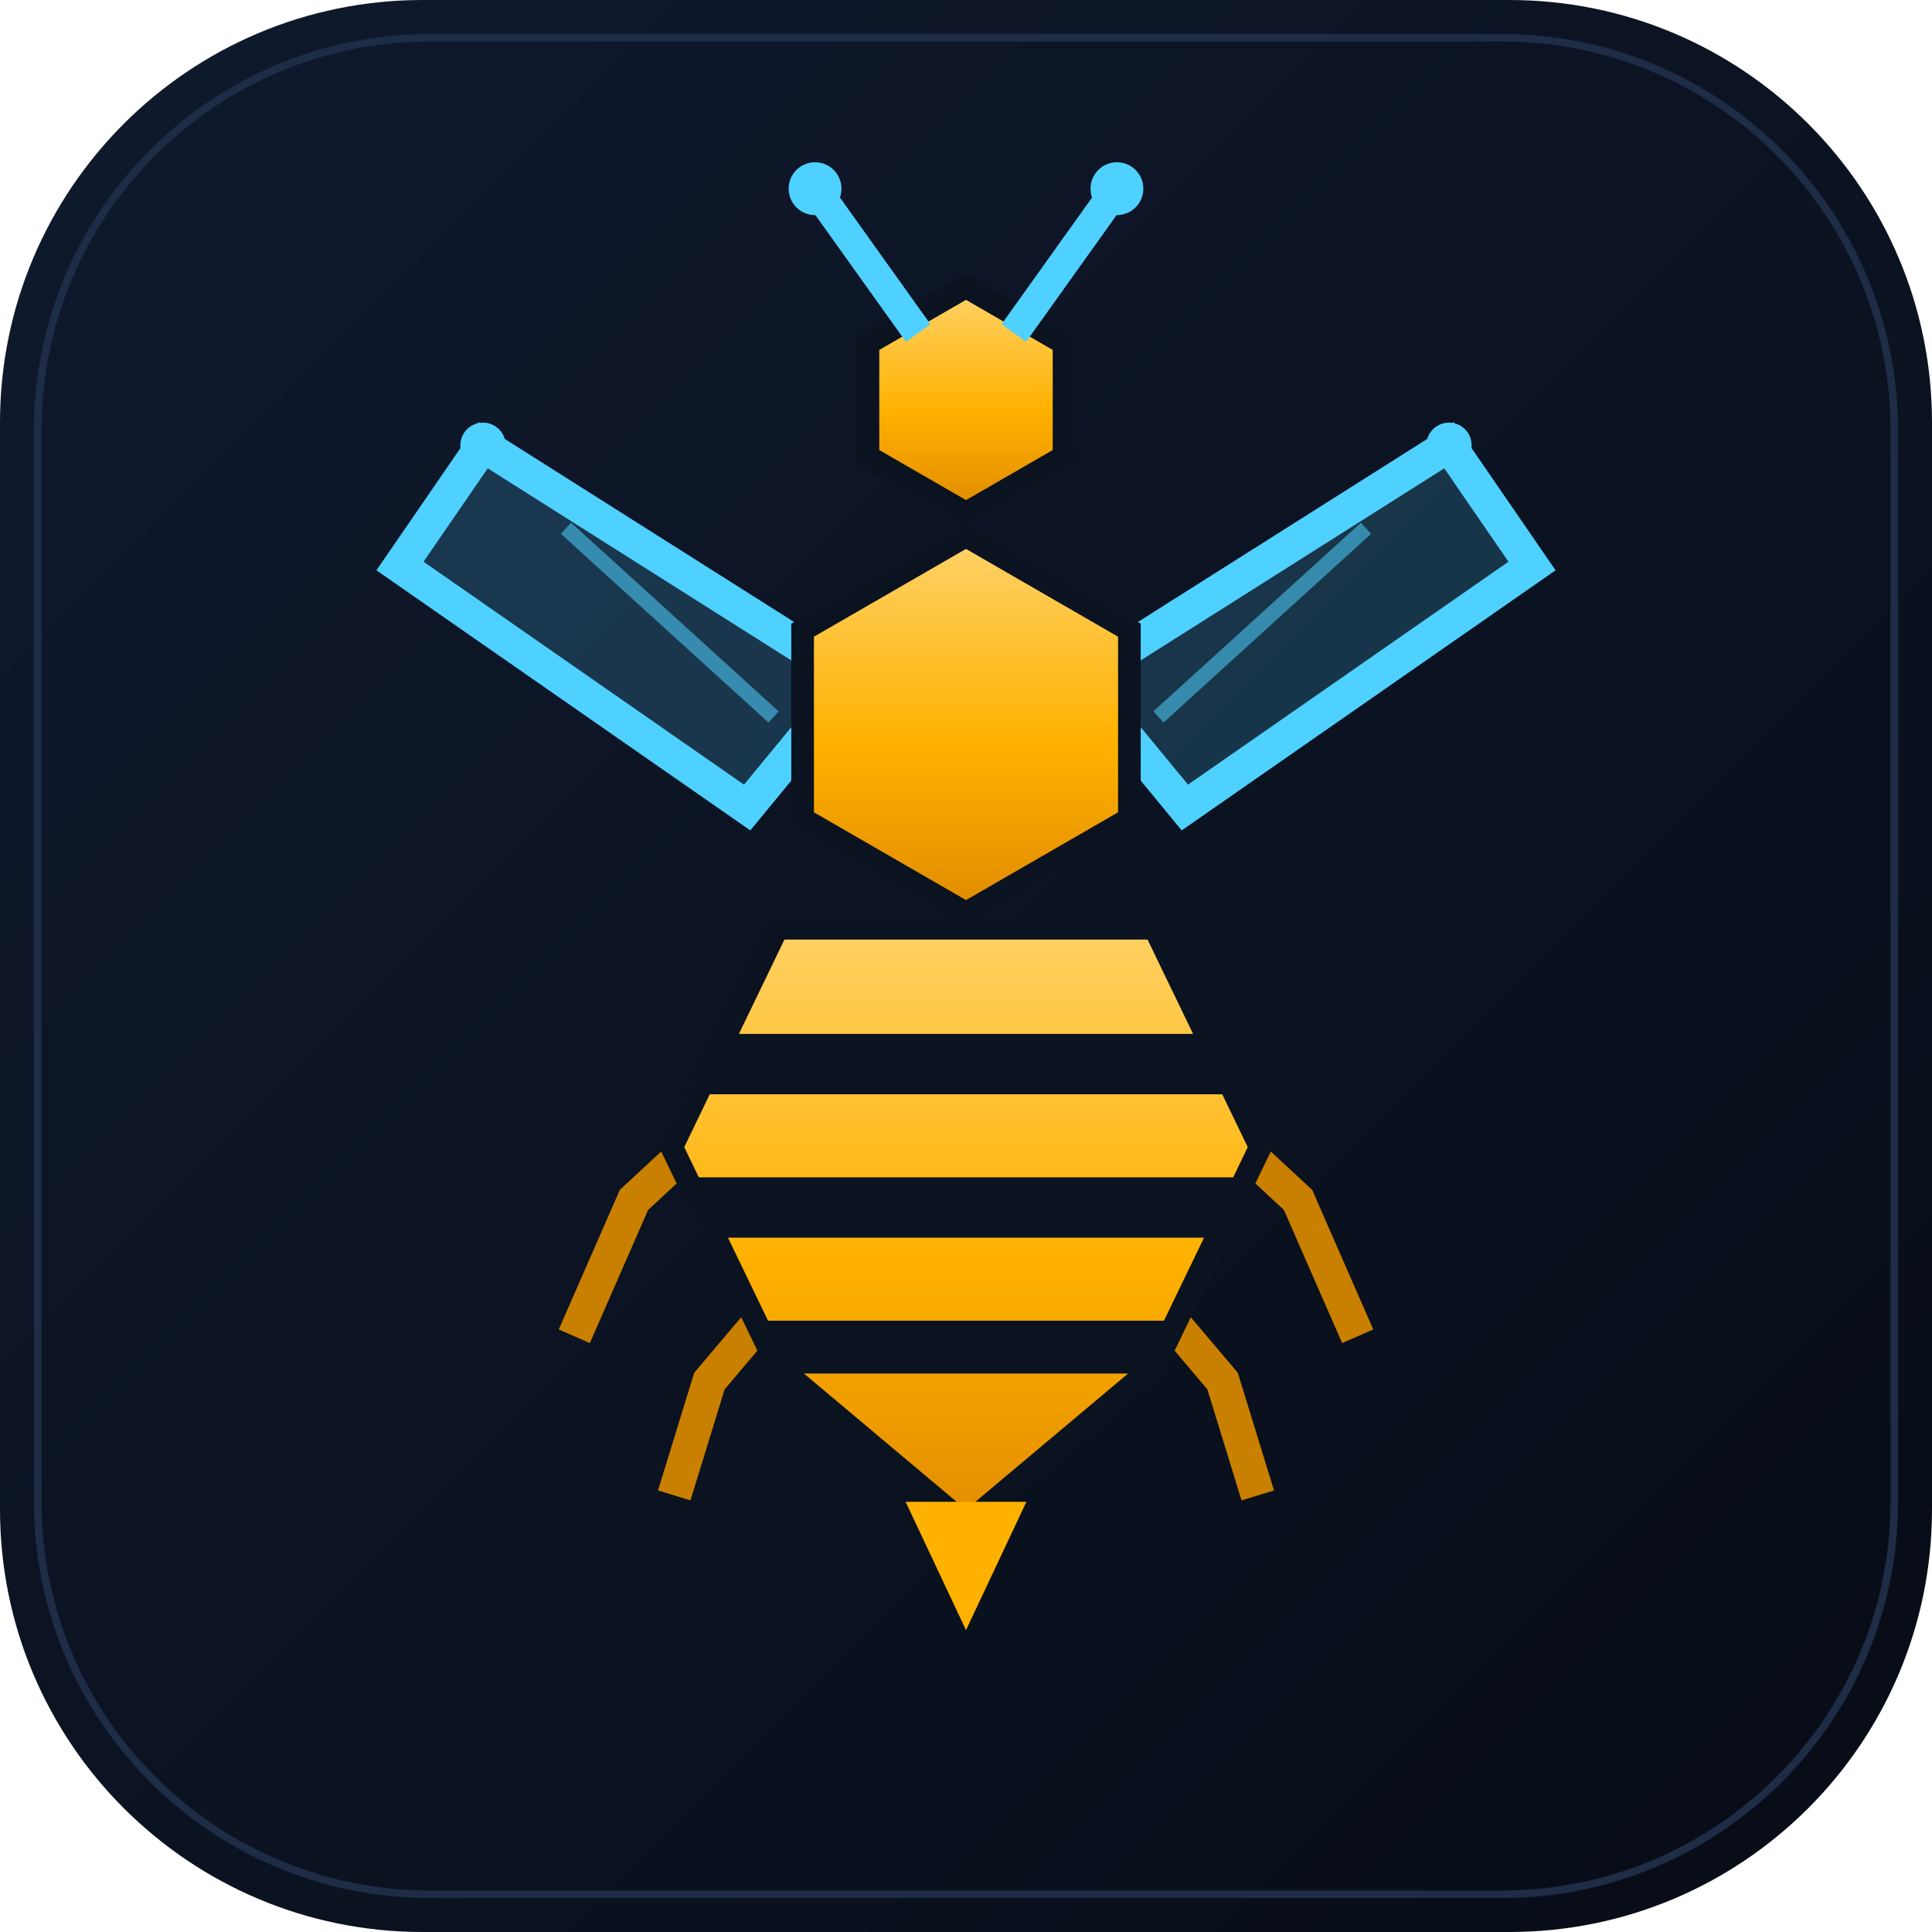
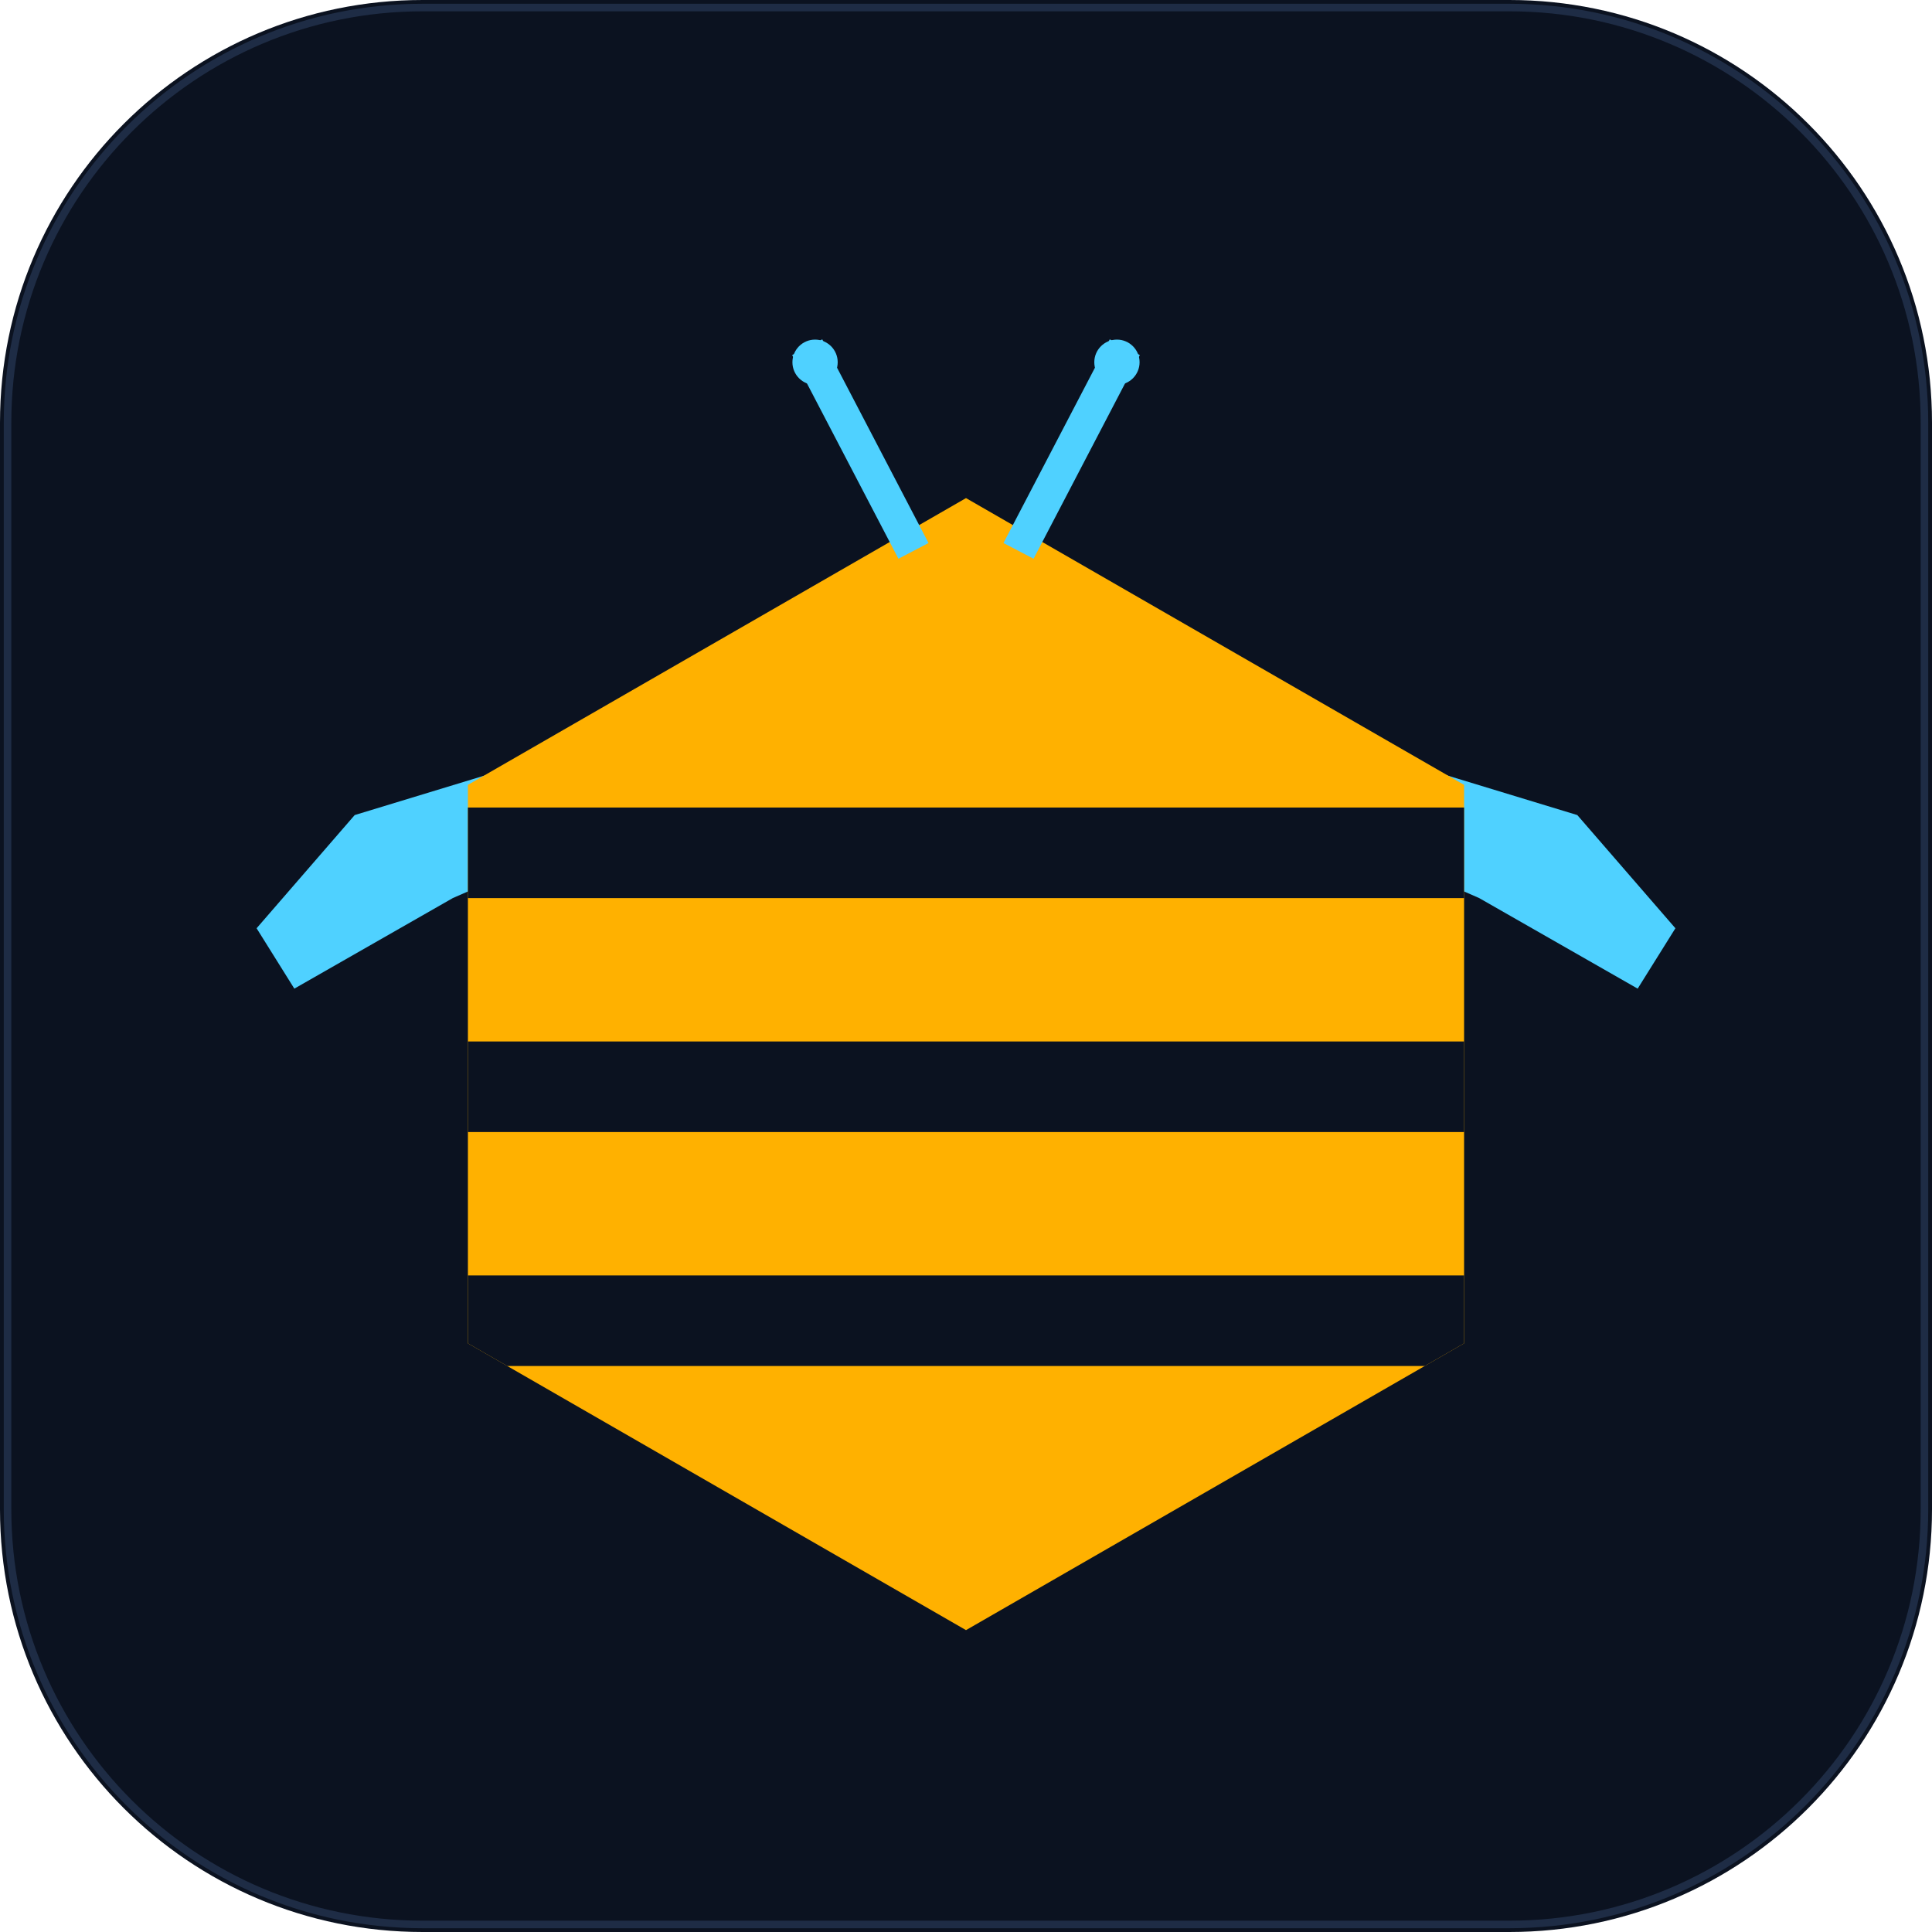
<svg xmlns="http://www.w3.org/2000/svg" viewBox="0 0 512 512" width="512" height="512">
  <defs>
-     <clipPath id="abdomen">
-       <polygon points="206,246 306,246 334,304 306,362 256,404 206,362 178,304" />
+     <clipPath id="body-d">
+       <polygon points="256,132 388,208 388,356 256,432 124,356 124,208" />
    </clipPath>
-     <linearGradient id="bg" x1="0" y1="0" x2="1" y2="1">
-       <stop offset="0" stop-color="#101A2E" />
-       <stop offset="1" stop-color="#070C16" />
-     </linearGradient>
-     <linearGradient id="body" x1="0" y1="0" x2="0" y2="1">
-       <stop offset="0" stop-color="#FFD36A" />
-       <stop offset="0.55" stop-color="#FFB100" />
-       <stop offset="1" stop-color="#E08A00" />
-     </linearGradient>
  </defs>
-   <rect width="512" height="512" rx="112" fill="url(#bg)" />
-   <rect x="10" y="10" width="492" height="492" rx="104" fill="none" stroke="#1E2C45" stroke-width="2" />
-   <polygon points="226,180 128,118 106,150 198,214" fill="#4FD1FF" fill-opacity="0.18" stroke="#4FD1FF" stroke-width="9" stroke-linejoin="miter" />
-   <polygon points="286,180 384,118 406,150 314,214" fill="#4FD1FF" fill-opacity="0.18" stroke="#4FD1FF" stroke-width="9" stroke-linejoin="miter" />
-   <line x1="150" y1="140" x2="205" y2="190" stroke="#4FD1FF" stroke-width="4" opacity="0.55" />
-   <line x1="362" y1="140" x2="307" y2="190" stroke="#4FD1FF" stroke-width="4" opacity="0.55" />
-   <polyline points="196,292 168,318 154,350" fill="none" stroke="#C97F00" stroke-width="9" stroke-linecap="square" />
-   <polyline points="316,292 344,318 358,350" fill="none" stroke="#C97F00" stroke-width="9" stroke-linecap="square" />
-   <polyline points="210,340 188,366 180,392" fill="none" stroke="#C97F00" stroke-width="9" stroke-linecap="square" />
-   <polyline points="302,340 324,366 332,392" fill="none" stroke="#C97F00" stroke-width="9" stroke-linecap="square" />
-   <g clip-path="url(#abdomen)">
-     <rect x="170" y="240" width="172" height="170" fill="url(#body)" />
-     <polygon points="170,274 342,274 342,290 170,290" fill="#0B1220" />
-     <polygon points="170,312 342,312 342,328 170,328" fill="#0B1220" />
-     <polygon points="170,350 342,350 342,364 170,364" fill="#0B1220" />
+   <rect width="512" height="512" rx="112" fill="#0B1220" />
+   <rect x="2" y="2" width="508" height="508" rx="110" fill="none" stroke="#1E2C45" stroke-width="2" />
+   <polygon points="152,224 120,238 78,262 68,246 94,216 140,202" fill="#4FD1FF" />
+   <polygon points="360,224 392,238 434,262 444,246 418,216 372,202" fill="#4FD1FF" />
+   <g clip-path="url(#body-d)">
+     <polygon points="256,132 388,208 388,356 256,432 124,356 124,208" fill="#FFB100" />
+     <rect x="0" y="214" width="512" height="24" fill="#0B1220" />
+     <rect x="0" y="276" width="512" height="24" fill="#0B1220" />
+     <rect x="0" y="338" width="512" height="24" fill="#0B1220" />
  </g>
-   <polygon points="206,246 306,246 334,304 306,362 256,404 206,362 178,304" fill="none" stroke="#0B1220" stroke-width="6" />
-   <polygon points="256.0,142.0 299.301,167.0 299.301,217.0 256.0,242.0 212.699,217.0 212.699,167.0" fill="url(#body)" stroke="#0B1220" stroke-width="6" />
-   <polygon points="256.0,76.0 281.981,91.0 281.981,121.0 256.0,136.0 230.019,121.0 230.019,91.0" fill="url(#body)" stroke="#0B1220" stroke-width="6" />
-   <polyline points="241,85 216,50" fill="none" stroke="#4FD1FF" stroke-width="8" stroke-linecap="square" />
-   <polyline points="271,85 296,50" fill="none" stroke="#4FD1FF" stroke-width="8" stroke-linecap="square" />
-   <circle cx="216" cy="50" r="7" fill="#4FD1FF" />
-   <circle cx="296" cy="50" r="7" fill="#4FD1FF" />
-   <circle cx="128" cy="118" r="6" fill="#4FD1FF" />
-   <circle cx="384" cy="118" r="6" fill="#4FD1FF" />
-   <polygon points="240,398 272,398 256,432" fill="#FFB100" />
+   <line x1="240" y1="142" x2="216" y2="96" stroke="#4FD1FF" stroke-width="9" stroke-linecap="square" />
+   <circle cx="216" cy="96" r="6" fill="#4FD1FF" />
+   <line x1="272" y1="142" x2="296" y2="96" stroke="#4FD1FF" stroke-width="9" stroke-linecap="square" />
+   <circle cx="296" cy="96" r="6" fill="#4FD1FF" />
</svg>
